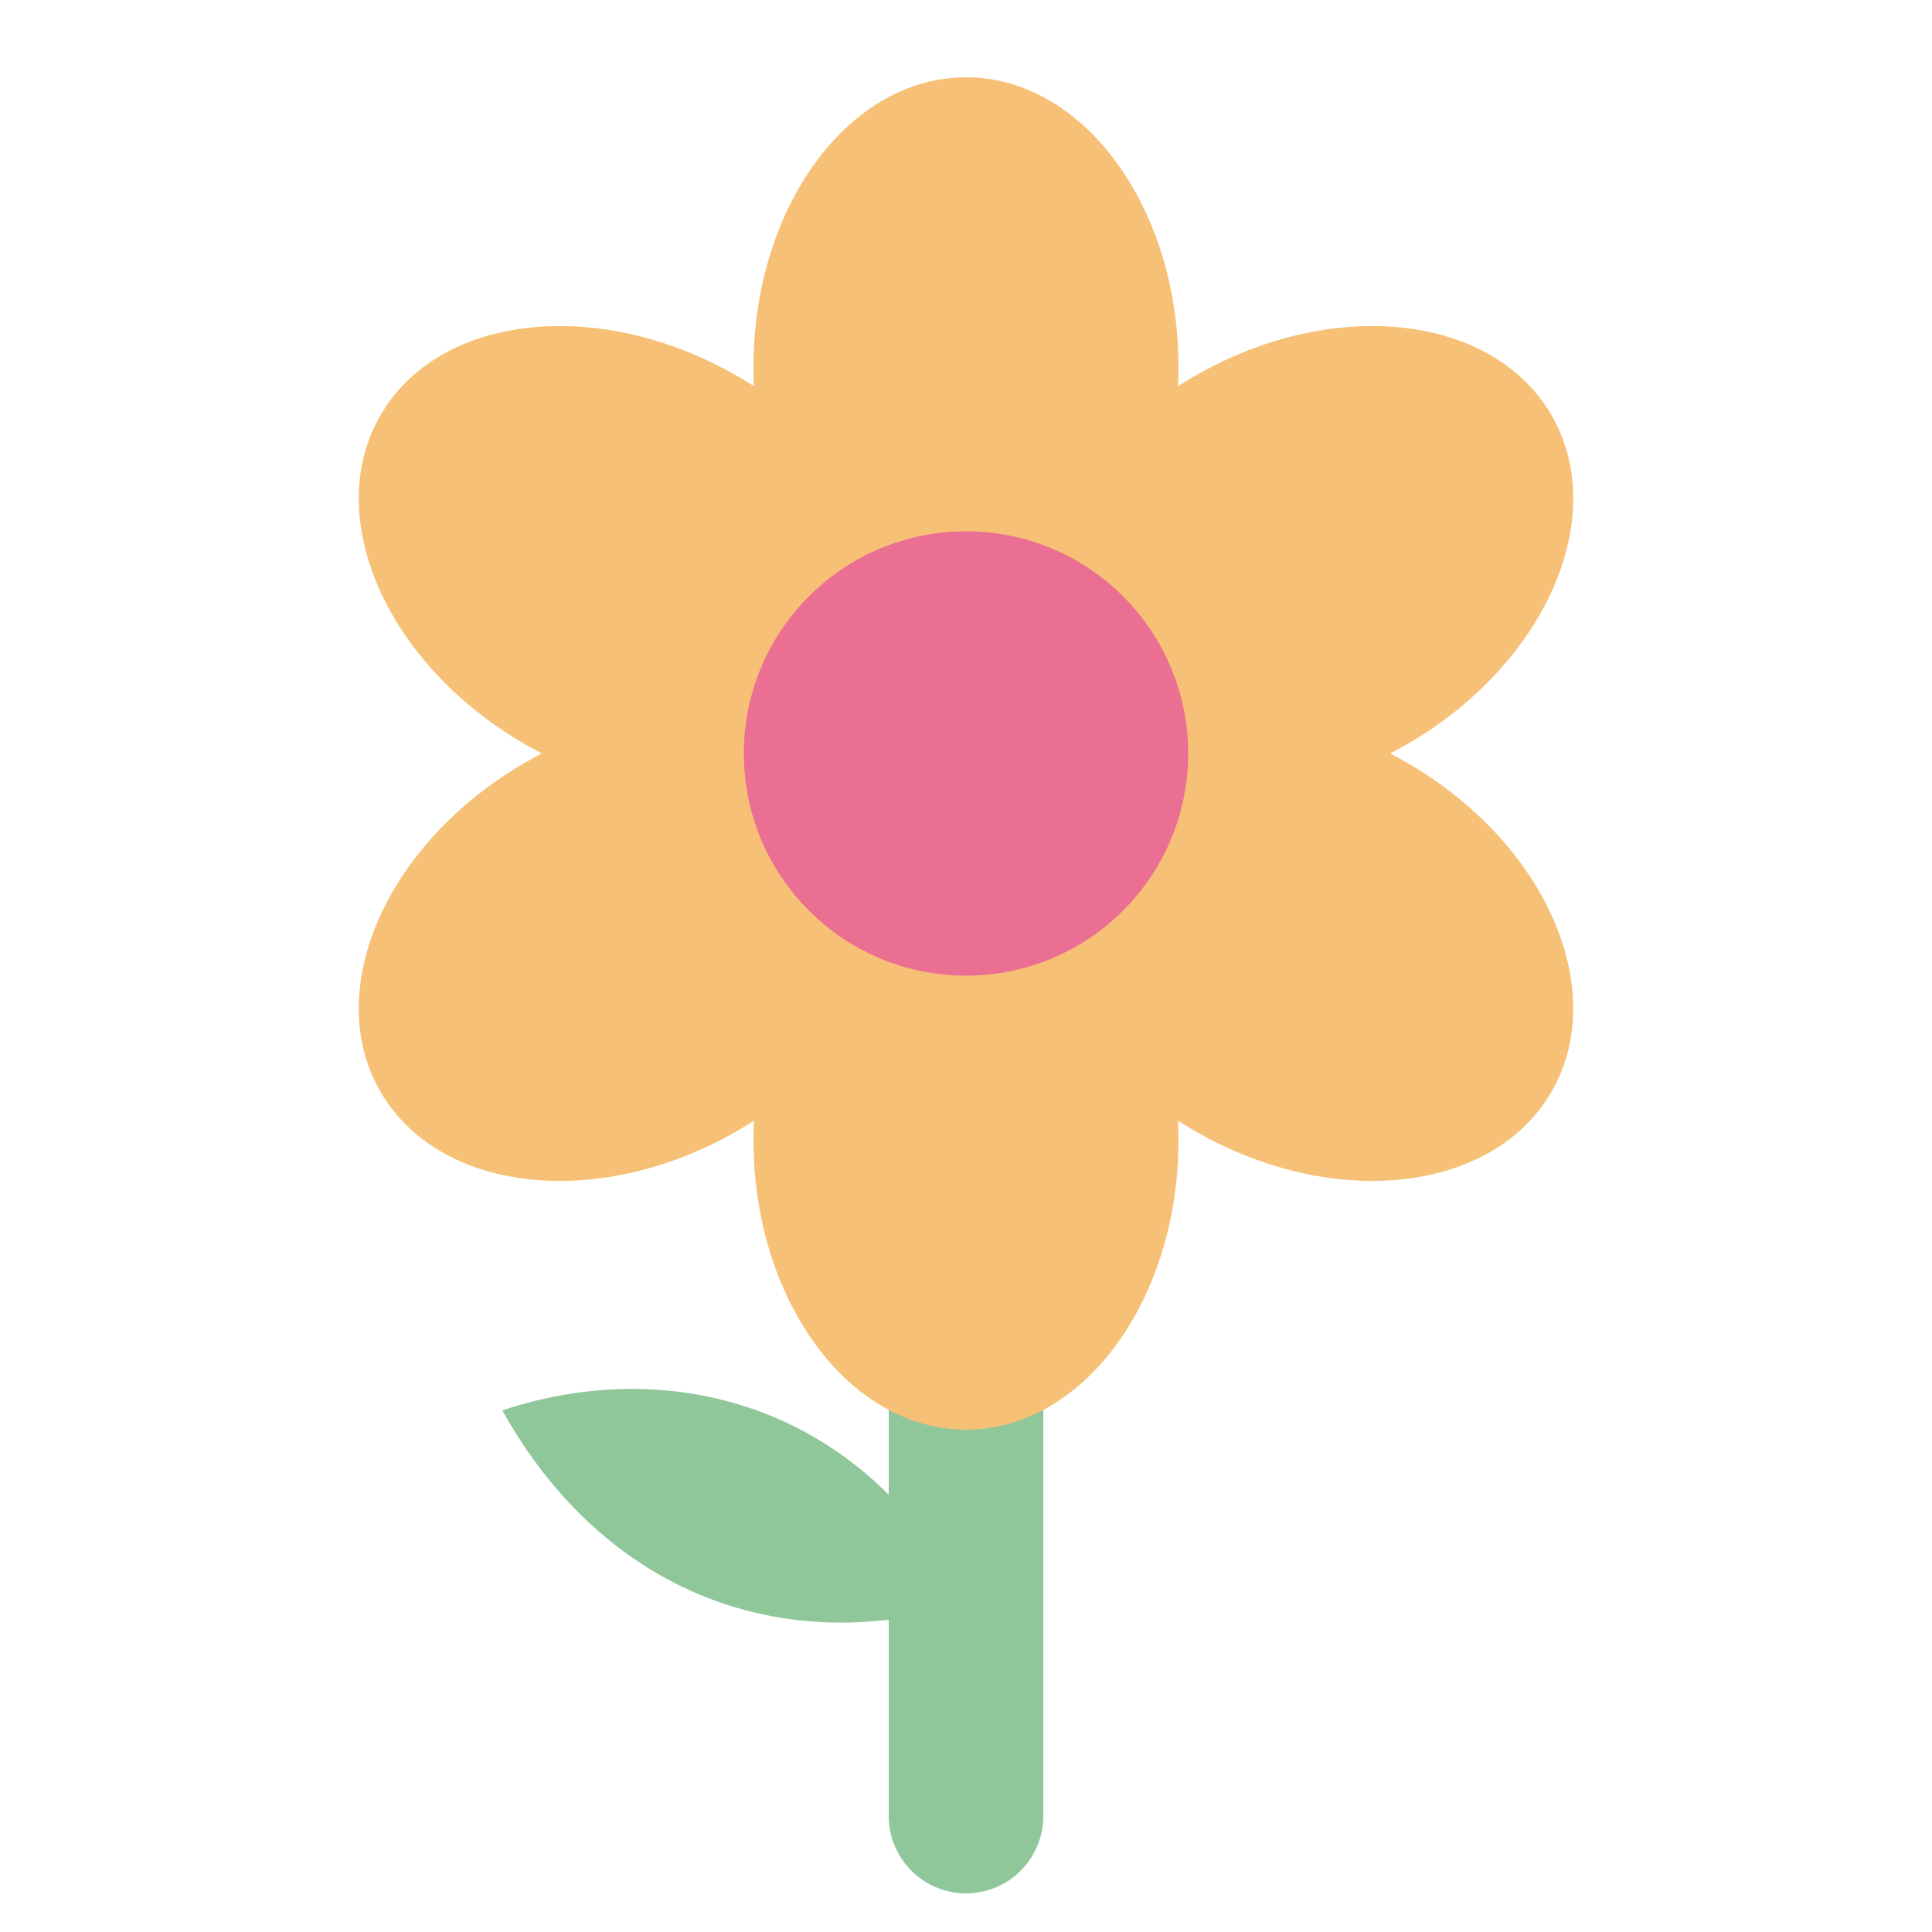
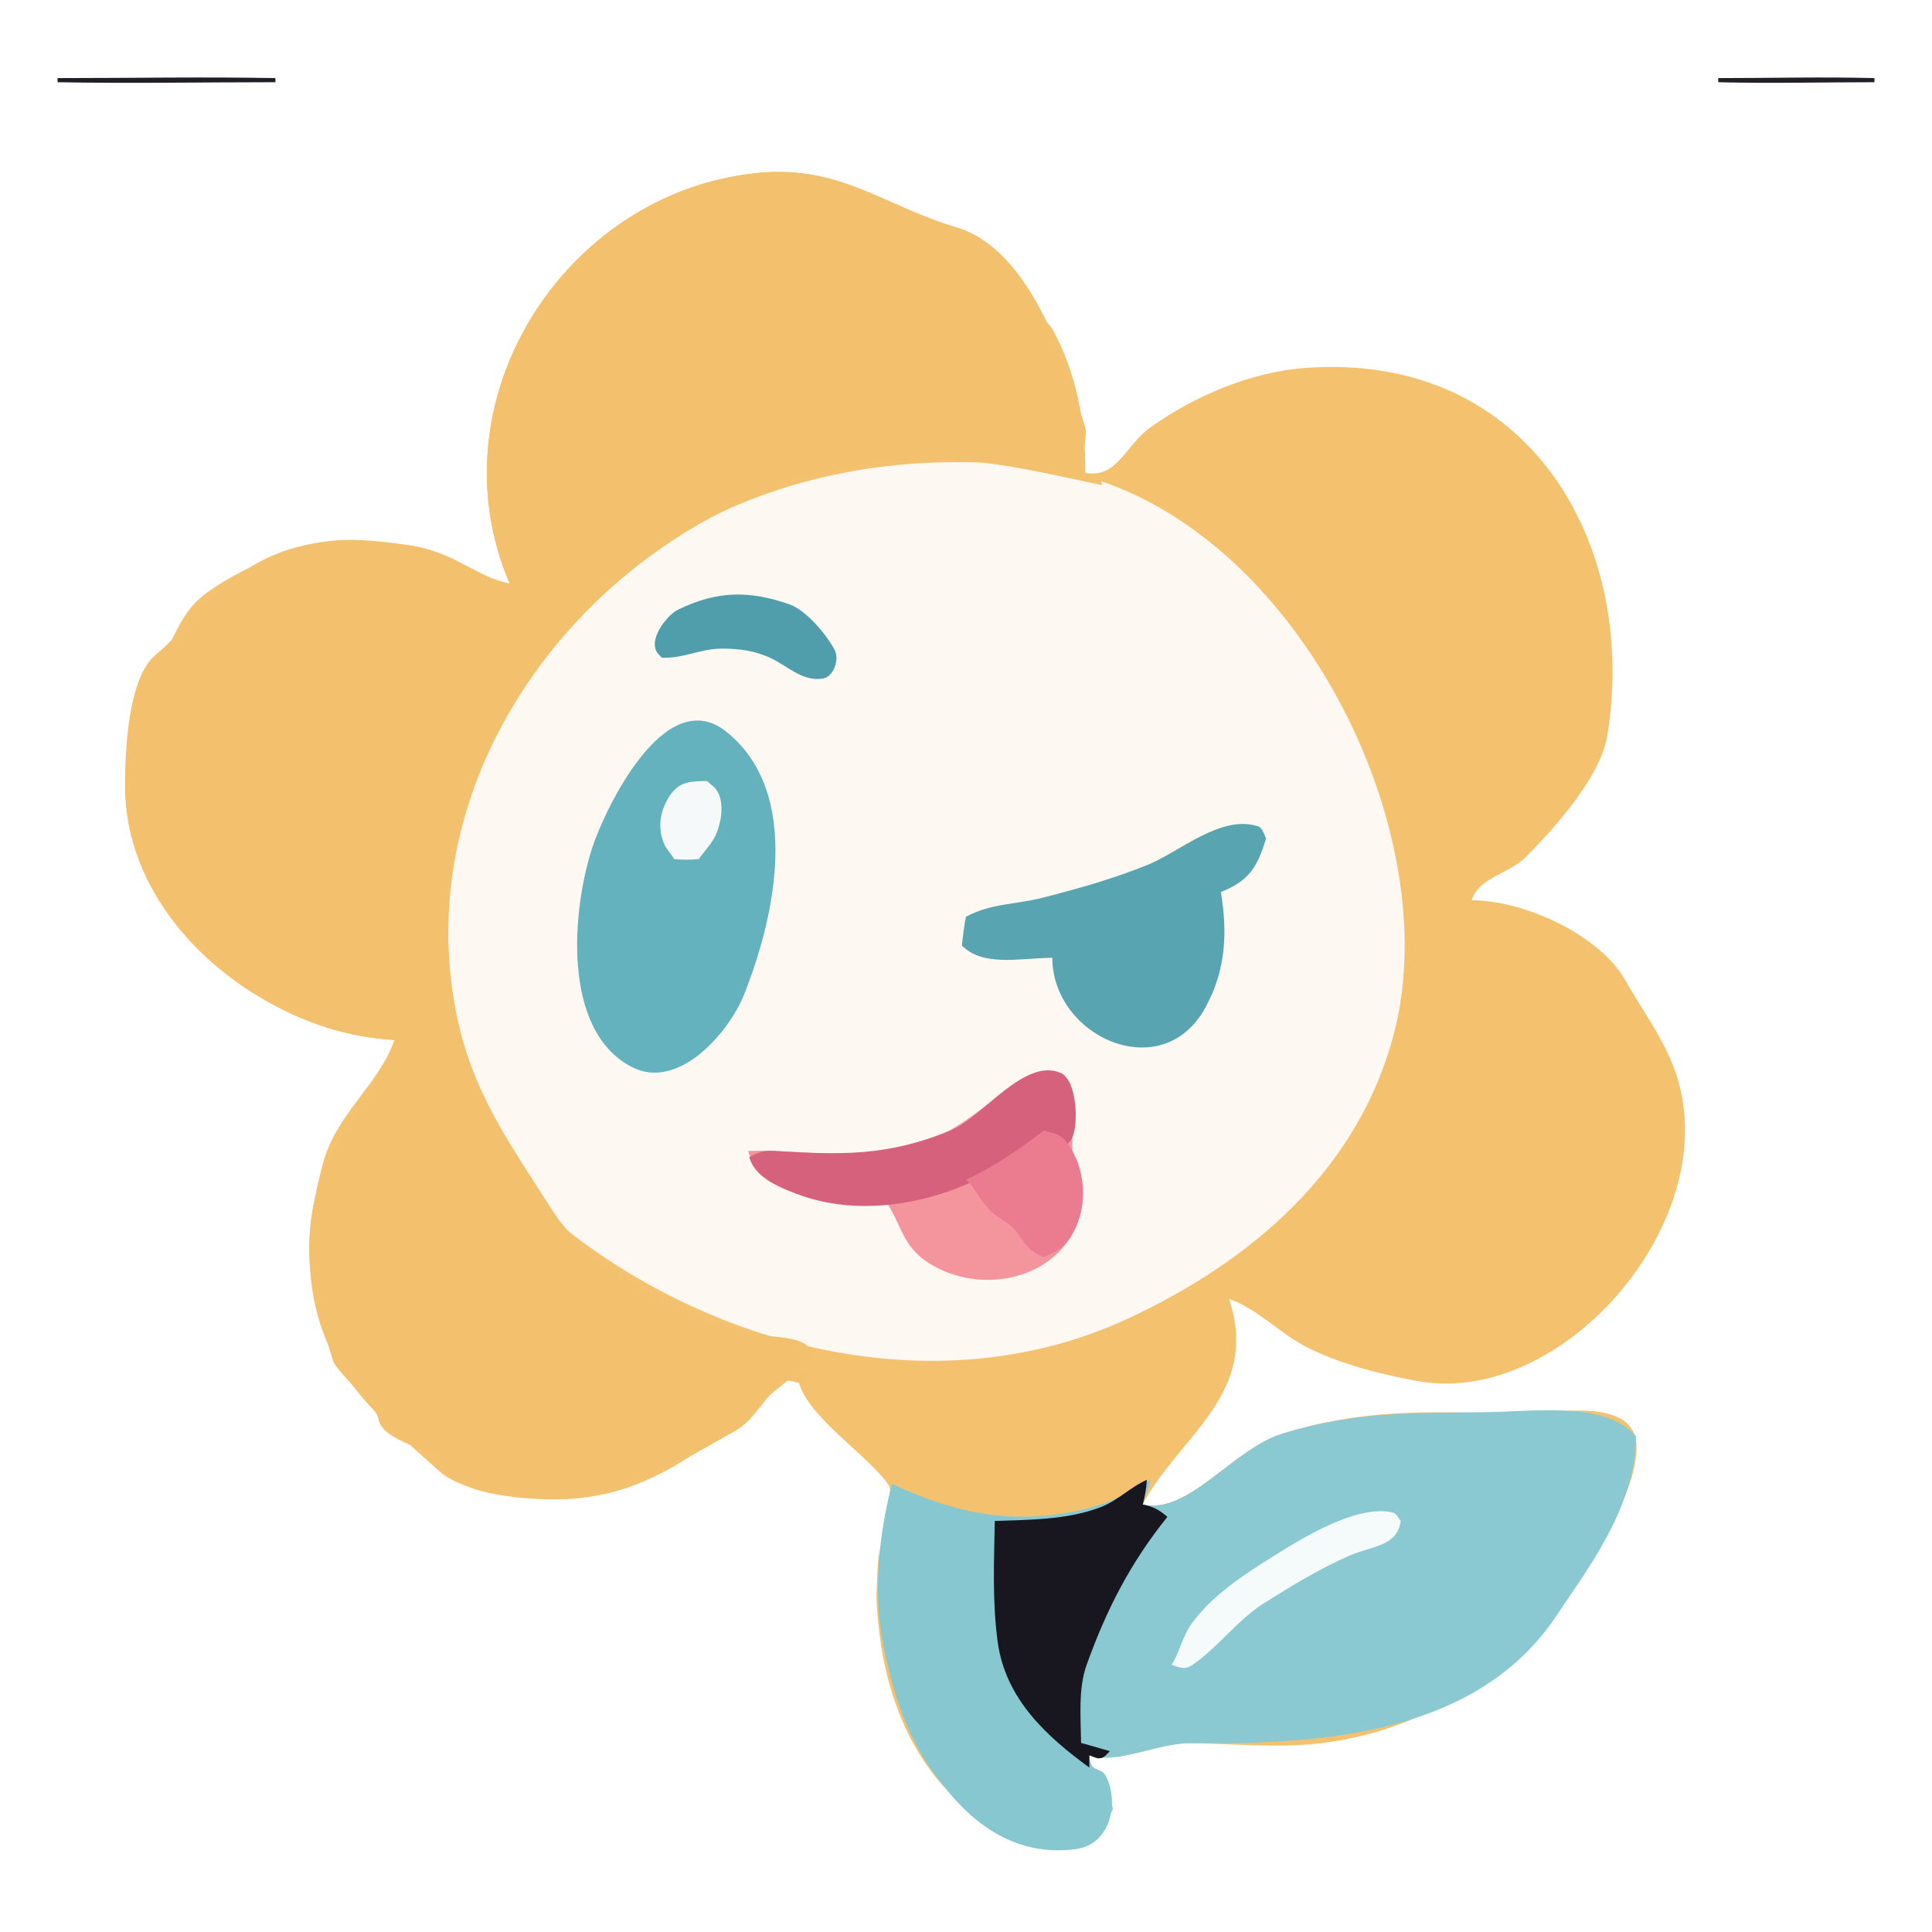
- <svg xmlns="http://www.w3.org/2000/svg" viewBox="0 0 20 20">
-   <path fill="none" stroke="#8fc79a" stroke-width="1.6" stroke-linecap="round" d="M10 12.4V18.8" />
-   <path fill="#8fc79a" d="M10 16.6C9 14.6 7 14 5.2 14.6 6.2 16.4 8 17.2 10 16.6Z" />
-   <g fill="#f6c177">
-     <ellipse transform="rotate(0 10 7.8)" cx="10" cy="3.8" rx="2.2" ry="3" />
-     <ellipse transform="rotate(60 10 7.8)" cx="10" cy="3.8" rx="2.2" ry="3" />
-     <ellipse transform="rotate(120 10 7.8)" cx="10" cy="3.8" rx="2.2" ry="3" />
-     <ellipse transform="rotate(180 10 7.8)" cx="10" cy="3.8" rx="2.2" ry="3" />
-     <ellipse transform="rotate(240 10 7.8)" cx="10" cy="3.8" rx="2.2" ry="3" />
-     <ellipse transform="rotate(300 10 7.8)" cx="10" cy="3.8" rx="2.2" ry="3" />
-   </g>
-   <circle cx="10" cy="7.8" r="2.3" fill="#eb6f92" />
+ <svg xmlns="http://www.w3.org/2000/svg" version="1.1" width="470" height="470" shape-rendering="geometricPrecision" viewBox="0 0 470 470" role="img" aria-label="Flowey C (dark): faithful mockup trace">
+   <path d="M0.000 0.000 C7.259 2.136 13.327 10.516 16.254 16.648 C16.808 17.808 22.659 23.571 23.254 24.648 C29.144 35.307 31.428 47.767 31.254 59.648 C38.998 61.197 40.949 53.019 47.092 48.634 C57.980 40.863 71.697 35.118 84.773 34.156 C139.594 30.125 165.863 77.564 158.254 123.648 C156.622 133.531 145.767 145.782 138.362 153.197 C134.259 157.304 127.140 157.990 125.254 163.648 C137.782 163.648 156.224 171.856 162.688 183.172 C169.207 194.584 175.963 202.233 177.038 216.169 C179.589 249.216 144.482 286.350 112.254 280.648 C103.594 279.116 93.089 276.468 84.875 272.226 C78.599 268.985 72.814 262.835 66.254 260.648 C73.995 283.871 53.867 294.085 45.254 310.648 C56.240 313.188 67.277 297.124 79.195 293.420 C98.542 287.405 114.587 287.941 134.406 288.604 C143.678 288.914 165.871 283.473 165.379 297.211 C164.980 308.343 156.070 320.558 151.254 327.648 C138.639 346.219 120.390 364.225 90.301 368.499 C79.019 370.101 68.017 368.834 56.730 368.722 C48.864 368.644 39.186 373.959 32.254 371.648 C32.254 376.252 36.786 377.908 37.963 384.728 C35.317 390.010 34.290 391.320 29.223 394.434 C0.535 392.854 -16.417 369.327 -19.121 339.038 C-19.351 336.454 -19.638 333.852 -19.477 331.263 C-19.315 328.667 -19.344 326.055 -19.038 323.472 C-18.804 321.496 -14.647 308.537 -16.746 305.648 C-22.596 297.597 -38.746 287.740 -38.746 278.648 C-59.055 294.320 -74.925 312.519 -105.084 308.943 C-110.776 308.268 -120.914 306.977 -125.746 302.648 C-142.871 287.306 -157.384 276.347 -157.499 248.552 C-157.528 241.468 -156.078 235.128 -154.361 228.317 C-151.163 215.630 -140.937 209.114 -136.746 197.648 C-182.887 195.146 -217.859 144.982 -192.746 103.648 C-189.698 98.631 -188.440 92.985 -181.922 88.469 C-168.859 79.419 -152.641 74.585 -133.555 77.253 C-122.244 78.834 -117.121 84.973 -108.746 86.648 C-127.752 42.309 -95.660 -8.377 -48.739 -13.246 C-28.404 -15.357 -17.655 -5.195 0.000 0.000 Z" fill="#F4C16E" transform="translate(232.7461,55.35156)" />
+   <path d="M0.000 0.000 C56.552 7.971 97.705 85.495 84.105 137.453 C75.354 170.886 49.088 193.054 19.056 206.925 C-26.024 227.747 -79.965 214.453 -117.106 185.244 C-153.622 156.526 -154.552 99.039 -133.952 61.772 C-106.356 11.847 -53.572 -7.551 0.000 0.000 Z" fill="#FDF8F1" transform="translate(255,114)" />
+   <path d="M0.000 0.000 C18.292 5.382 27.057 34.350 31.254 48.648 C31.927 50.942 29.766 57.730 31.254 59.648 C32.862 61.721 35.254 59.070 35.254 62.648 C17.619 58.910 0.893 54.703 -17.453 56.904 C-80.853 64.512 -134.347 125.994 -121.872 190.504 C-118.055 210.243 -108.877 222.567 -98.453 238.978 C-88.921 253.985 -68.079 262.685 -52.306 268.589 C-46.782 270.657 -34.746 268.337 -34.746 275.648 C-40.714 275.648 -36.777 276.434 -36.746 280.648 C-36.733 282.441 -40.680 279.689 -42.123 280.753 C-46.389 283.903 -49.189 290.111 -53.746 292.648 C-66.903 299.972 -81.653 309.838 -99.606 309.374 C-107.059 309.181 -122.681 308.047 -125.746 300.648 C-127.376 296.713 -139.807 295.627 -140.746 289.656 C-141.214 286.678 -150.957 278.287 -151.746 275.648 C-154.473 266.529 -157.459 258.246 -157.499 248.552 C-157.596 224.990 -143.540 216.236 -136.746 197.648 C-167.922 195.958 -202.429 169.498 -202.334 135.750 C-202.311 127.799 -201.725 109.746 -194.941 103.996 C-181.840 92.892 -176.151 78.869 -152.298 76.236 C-145.969 75.538 -139.802 76.379 -133.555 77.253 C-122.244 78.834 -117.121 84.973 -108.746 86.648 C-127.752 42.309 -95.660 -8.377 -48.739 -13.246 C-28.404 -15.357 -17.655 -5.195 0.000 0.000 Z" fill="#F3C06D" transform="translate(232.7461,55.35156)" />
+   <path d="M0.000 0.000 C11.235 -0.166 28.555 -2.652 35.803 5.869 C35.923 23.158 23.309 39.119 16.739 49.136 C-2.494 78.463 -40.357 80.867 -72.696 80.546 C-80.562 80.468 -90.240 85.784 -97.172 83.473 C-97.172 88.077 -92.640 89.733 -91.463 96.552 C-92.763 99.149 -92.902 101.737 -95.500 103.727 C-96.592 104.563 -97.665 105.083 -98.814 105.801 C-141.284 106.821 -154.926 55.254 -145.172 17.473 C-128.380 25.502 -112.271 28.023 -94.250 22.432 C-90.115 21.149 -86.089 18.431 -82.172 16.473 C-82.839 18.473 -83.505 20.473 -84.172 22.473 C-73.050 25.045 -62.201 8.911 -50.231 5.244 C-32.434 -0.210 -18.183 0.269 0.000 0.000 Z" fill="#8AC9D1" transform="translate(362.1719,343.5273)" />
+   <path d="M0.000 0.000 C-0.151 2.213 -0.431 3.852 -1.000 6.000 C1.580 6.517 2.982 7.288 5.000 9.000 C-8.259 25.475 -16.285 42.808 -16.000 64.000 C-13.667 64.667 -11.333 65.333 -9.000 66.000 C-10.988 67.988 -11.330 67.890 -14.000 67.000 C-14.000 71.374 -11.165 69.777 -10.000 72.000 C-6.691 78.317 -8.746 88.559 -17.031 89.785 C-47.343 94.271 -64.387 53.967 -65.362 29.719 C-65.752 20.019 -64.418 10.371 -62.000 1.000 C-43.263 9.962 -17.547 14.898 0.000 0.000 Z" fill="#87C7CF" transform="translate(279,360)" />
+   <path d="M0.000 0.000 C18.675 14.933 11.711 45.486 4.265 64.093 C0.746 72.884 -11.567 87.617 -23.135 81.504 C-40.081 72.548 -37.558 43.290 -32.559 28.074 C-29.648 19.211 -15.029 -12.017 0.000 0.000 Z" fill="#64B2BE" transform="translate(176.6875,178)" />
+   <path d="M0.000 0.000 C5.691 5.466 1.944 13.390 3.048 20.509 C3.778 25.221 6.214 28.272 5.017 33.537 C1.212 50.273 -19.466 54.743 -32.552 45.936 C-38.234 42.112 -38.762 37.188 -42.000 32.000 C-42.477 31.236 -51.701 31.935 -52.010 31.891 C-60.859 30.648 -73.348 28.638 -76.000 19.000 C-74.001 18.989 -71.998 18.875 -69.999 18.968 C-56.049 19.616 -45.528 21.037 -31.768 16.179 C-19.856 11.974 -12.482 -0.067 0.000 0.000 Z" fill="#F4959E" transform="translate(258,261)" />
+   <path d="M0.000 0.000 C1.143 0.364 1.573 2.097 2.000 3.000 C-0.163 9.949 -2.075 13.255 -9.000 16.000 C-7.325 26.070 -7.822 35.246 -12.875 44.312 C-23.427 63.244 -50.000 51.182 -50.000 32.000 C-50.530 32.016 -51.059 32.036 -51.589 32.048 C-58.134 32.200 -67.130 34.096 -72.000 29.000 C-71.741 26.608 -71.484 24.340 -71.000 22.000 C-64.774 18.707 -59.052 19.110 -52.229 17.358 C-43.529 15.125 -35.164 12.772 -26.817 9.392 C-19.052 6.248 -9.025 -2.876 0.000 0.000 Z" fill="#58A5B1" transform="translate(306,201)" />
+   <path d="M0.000 0.000 C-0.151 2.213 -0.431 3.852 -1.000 6.000 C1.580 6.517 2.982 7.288 5.000 9.000 C-4.008 20.193 -9.797 31.503 -14.631 44.937 C-16.736 50.787 -16.084 57.757 -16.000 64.000 C-13.667 64.667 -11.333 65.333 -9.000 66.000 C-9.971 66.971 -10.476 67.779 -11.746 67.751 C-12.413 67.737 -13.385 67.205 -14.000 67.000 C-14.000 68.000 -14.000 69.000 -14.000 70.000 C-24.464 62.358 -34.400 53.289 -36.291 39.430 C-37.622 29.678 -37.176 19.825 -37.000 10.000 C-28.497 9.717 -19.456 9.737 -11.407 6.713 C-7.075 5.085 -3.962 1.713 0.000 0.000 Z" fill="#181720" transform="translate(279,360)" />
+   <path d="M0.000 0.000 C3.982 1.732 4.481 12.357 2.788 15.915 C2.387 16.758 1.591 17.310 1.000 18.000 C1.000 14.982 -1.284 15.397 -4.000 15.000 C-5.303 15.865 -6.724 17.376 -8.062 18.062 C-13.367 20.783 -17.581 24.861 -23.234 27.268 C-35.844 32.638 -51.322 34.442 -64.334 29.376 C-68.894 27.600 -74.275 25.447 -75.738 20.508 C-75.067 20.210 -73.065 18.779 -69.999 18.968 C-53.606 19.974 -41.966 20.396 -26.280 13.790 C-19.111 10.772 -8.712 -3.789 0.000 0.000 Z" fill="#D6617C" transform="translate(258,261)" />
+   <path d="M0.000 0.000 C4.135 1.437 8.975 7.300 11.000 11.000 C12.291 13.359 10.841 17.721 8.059 18.099 C3.111 18.771 -0.323 15.082 -4.489 13.104 C-8.333 11.280 -12.206 10.788 -16.422 10.791 C-21.566 10.795 -25.842 13.243 -31.000 13.000 C-31.195 12.793 -31.377 12.573 -31.586 12.380 C-34.961 9.267 -29.906 2.697 -27.020 1.297 C-17.583 -3.283 -9.825 -3.415 0.000 0.000 Z" fill="#509EAC" transform="translate(192,147)" />
+   <path d="M0.000 0.000 C1.730 0.671 3.624 0.706 4.948 2.240 C10.509 8.679 10.918 19.350 6.226 26.243 C4.533 28.730 2.525 29.695 -0.006 30.844 C-3.661 29.537 -4.587 27.534 -6.934 24.441 C-8.479 22.404 -10.756 21.631 -12.638 19.947 C-14.819 17.996 -16.193 15.262 -17.992 13.008 C-18.282 12.645 -18.672 12.328 -19.000 12.000 C-11.892 8.708 -6.205 4.656 0.000 0.000 Z" fill="#EB7C8F" transform="translate(254,275)" />
+   <path d="M0.000 0.000 C0.654 0.170 1.322 1.498 1.759 1.994 C0.945 8.266 -5.350 8.072 -10.762 10.462 C-18.160 13.728 -24.601 17.675 -31.420 21.957 C-38.004 26.091 -42.639 32.751 -48.938 37.037 C-50.774 38.287 -51.906 37.677 -54.000 37.000 C-51.994 33.949 -51.369 30.082 -49.050 26.901 C-44.005 19.981 -36.226 14.952 -29.069 10.491 C-22.802 6.585 -8.822 -2.298 0.000 0.000 Z" fill="#F5FAFB" transform="translate(339,368)" />
+   <path d="M0.000 0.000 C0.743 0.770 1.675 1.251 2.297 2.162 C4.239 5.007 3.555 9.676 2.322 12.665 C1.257 15.247 -0.477 16.768 -2.000 19.000 C-4.146 19.187 -5.851 19.183 -8.000 19.000 C-8.645 17.762 -9.741 16.833 -10.340 15.509 C-12.001 11.835 -11.582 8.066 -9.707 4.632 C-7.279 0.186 -4.538 0.052 0.000 0.000 Z" fill="#F5F9FA" transform="translate(172,190)" />
+   <path d="M0.000 0.000 C17.656 0.000 35.347 -0.329 53.000 0.000 C53.003 0.000 53.000 0.918 53.000 1.000 C35.344 1.000 17.653 1.329 0.000 1.000 C-0.003 1.000 0.000 0.082 0.000 0.000 Z" fill="#211E25" transform="translate(14,19)" />
+   <path d="M0.000 0.000 C12.652 0.000 25.353 -0.329 38.000 0.000 C38.004 0.000 38.000 0.918 38.000 1.000 C25.348 1.000 12.647 1.329 0.000 1.000 C-0.004 1.000 0.000 0.082 0.000 0.000 Z" fill="#231F26" transform="translate(418,19)" />
</svg>
